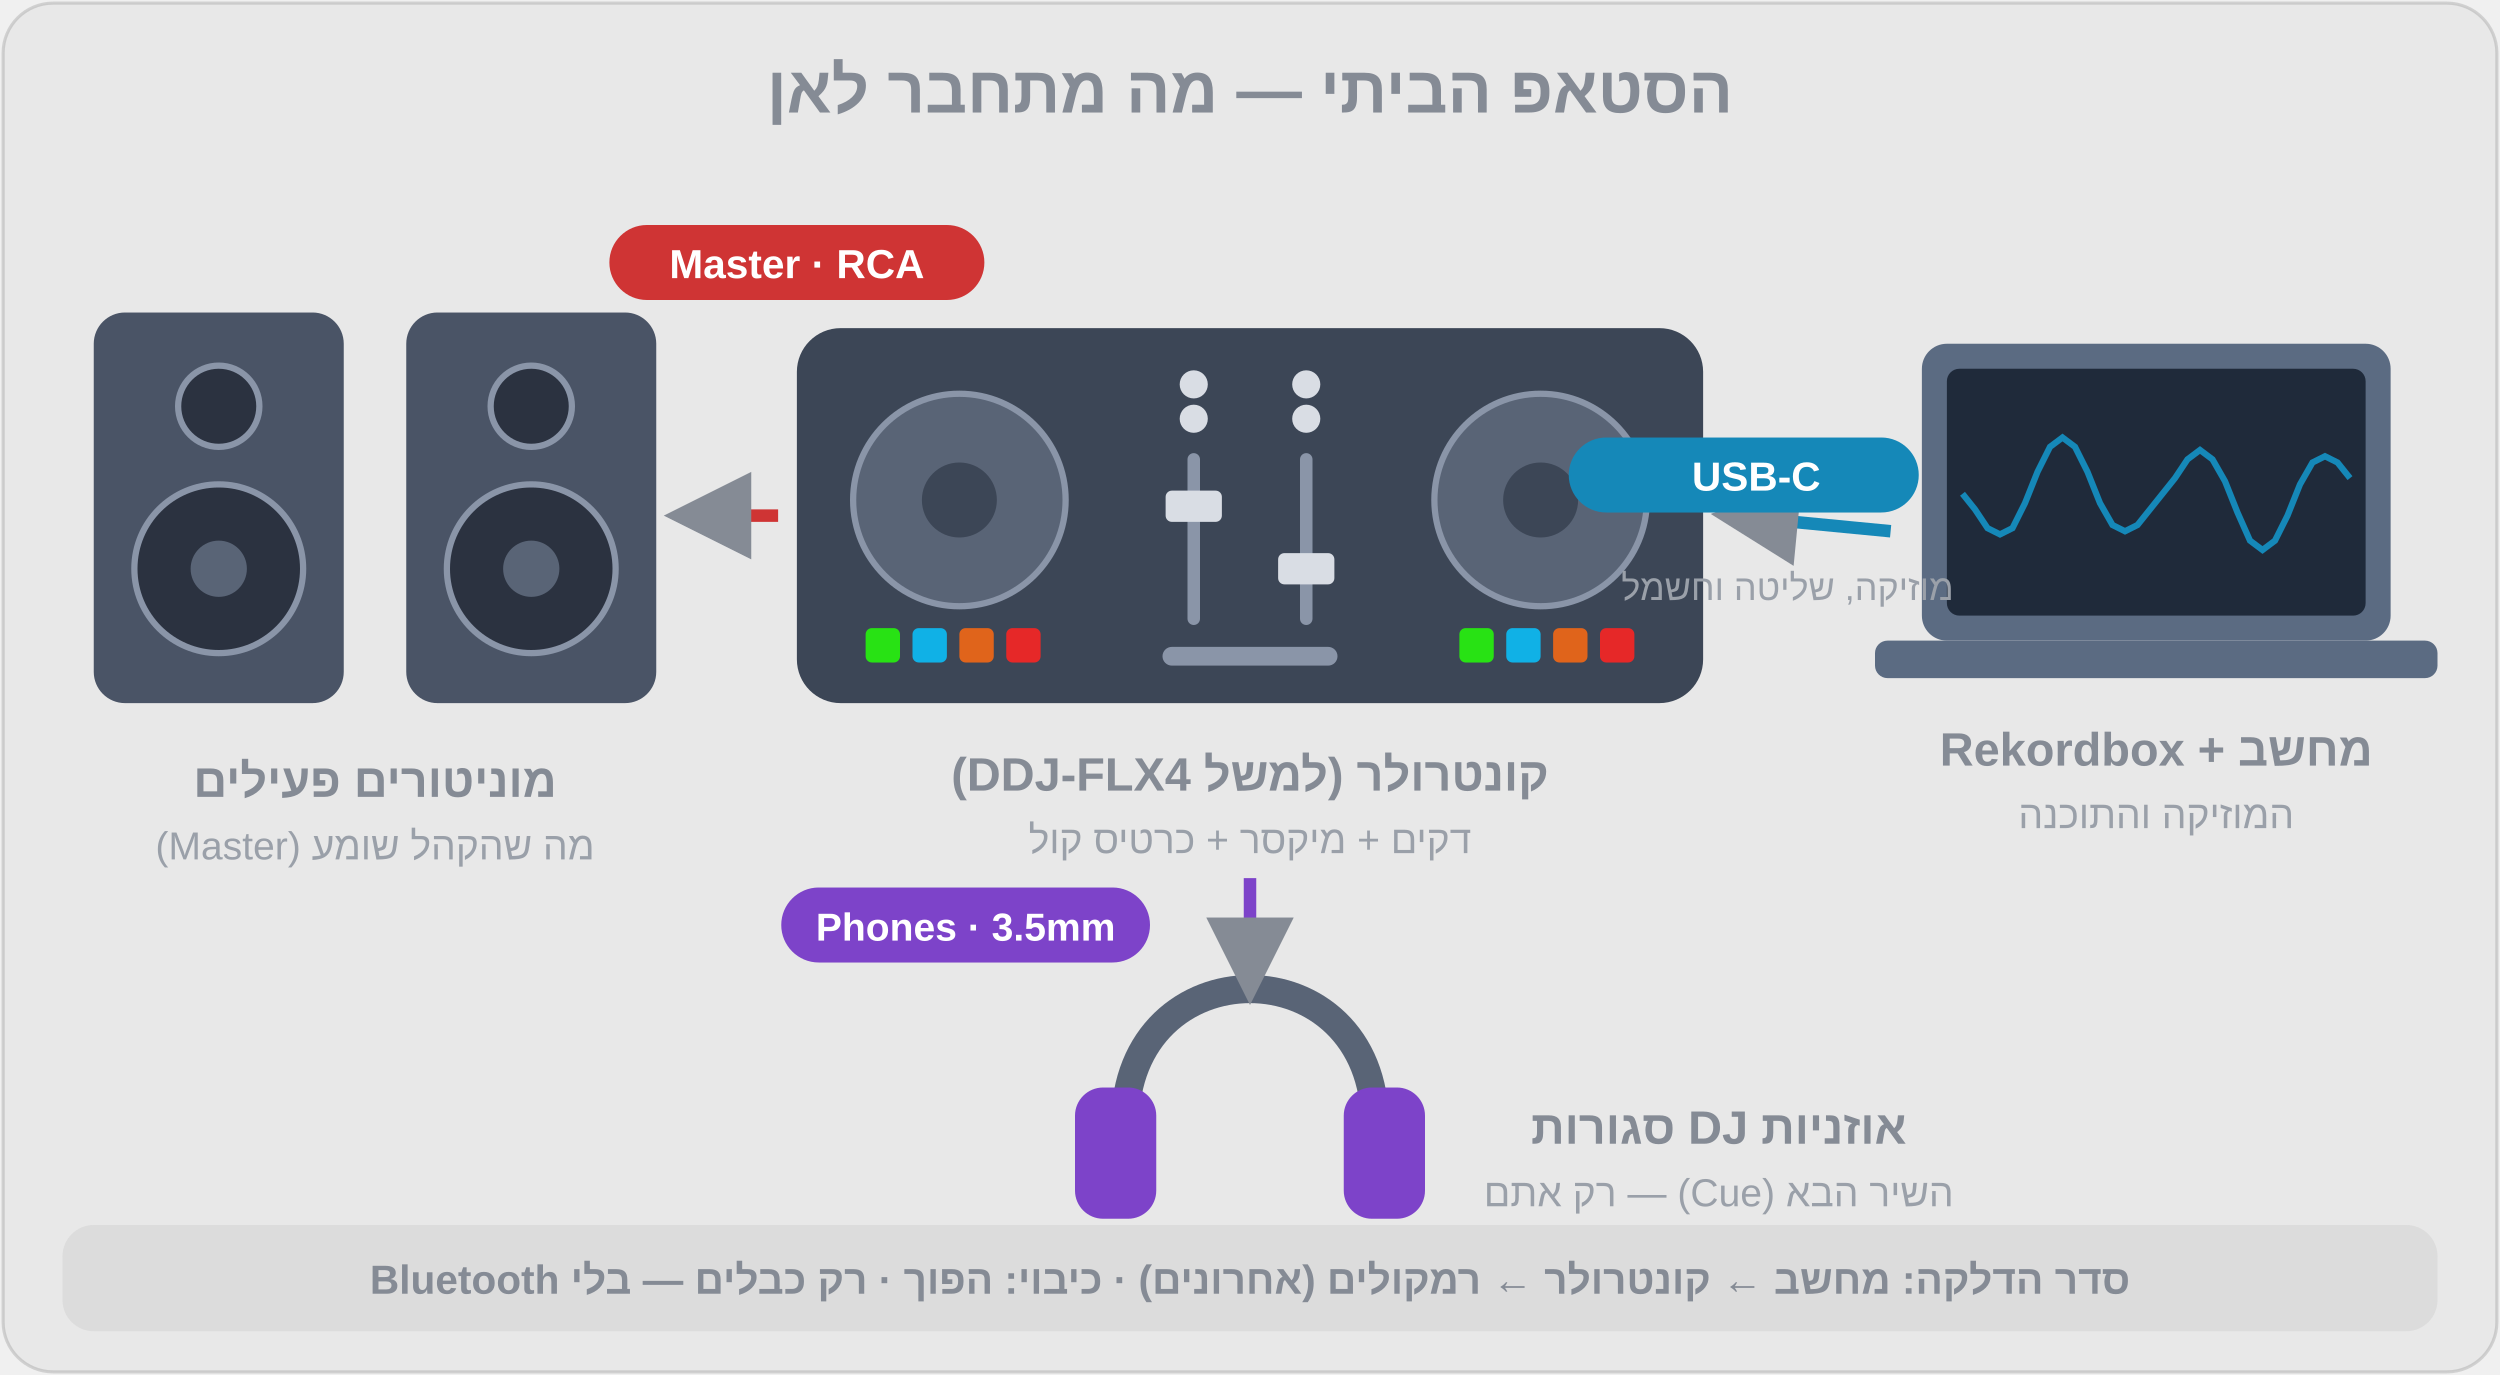
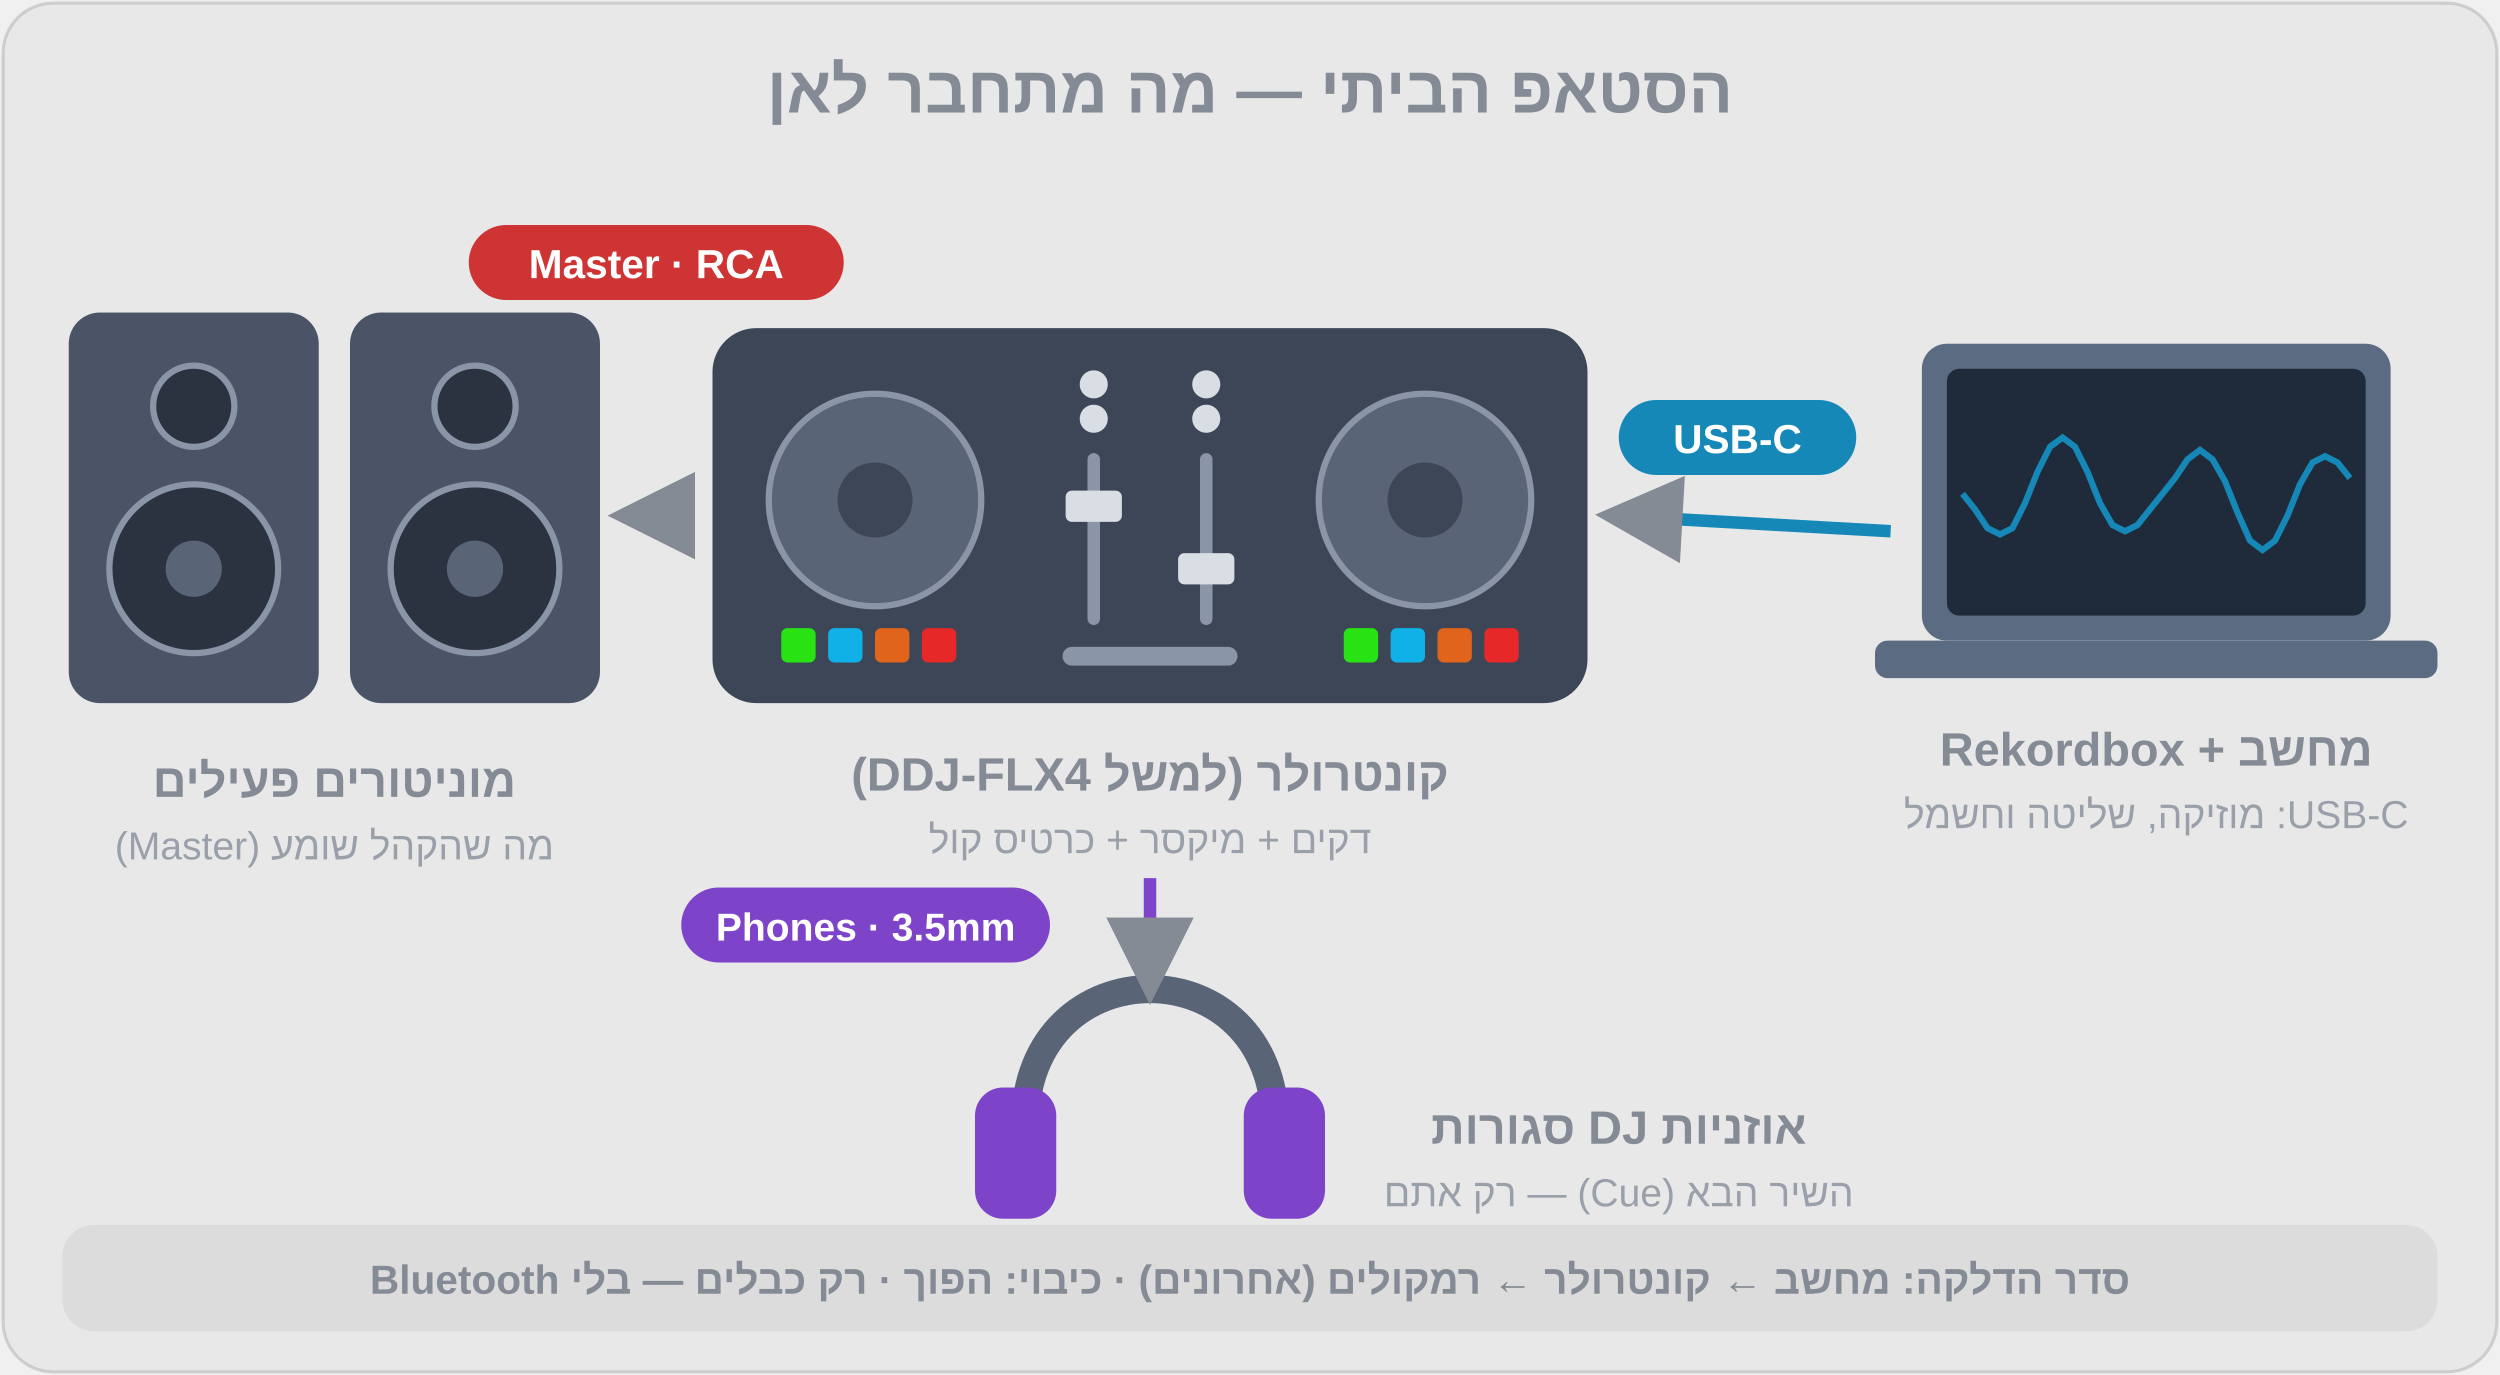
<svg xmlns="http://www.w3.org/2000/svg" viewBox="0 0 800 440" width="800" height="440" role="img" aria-labelledby="t d" font-family="Heebo, Rubik, Arial, sans-serif">
  <rect x="1" y="1" width="798" height="438" rx="16" fill="#7f7f7f" fill-opacity="0.07" stroke="#7f7f7f" stroke-opacity="0.28" />
  <defs>
    <marker id="arr" viewBox="0 0 10 10" refX="8" refY="5" markerWidth="7" markerHeight="7" orient="auto-start-reverse">
      <path d="M0,0 L10,5 L0,10 z" fill="#858b95" />
    </marker>
  </defs>
  <text x="400.0" y="36.0" font-size="21" fill="#858b95" text-anchor="middle" direction="rtl" font-weight="bold">הסטאפ הביתי — מה מתחבר לאן</text>
  <rect x="615.0" y="110.0" width="150.0" height="95.0" rx="8" fill="#5b6b82" />
  <rect x="623.0" y="118.0" width="134.0" height="79.0" rx="4" fill="#1f2a3a" />
  <polyline points="628,158 632,163 636,169 640,171 644,169 648,161 652,151 656,143 660,140 664,143 668,151 672,161 676,168 680,170 684,168 688,163 692,158 696,153 700,147 704,144 708,147 712,154 716,164 720,173 724,176 728,173 732,165 736,155 740,148 744,146 748,148 752,153" fill="none" stroke="#1588b8" stroke-width="2" />
  <rect x="600.0" y="205.0" width="180.0" height="12.0" rx="4" fill="#5b6b82" />
  <text x="690.0" y="245.0" font-size="15" fill="#858b95" text-anchor="middle" direction="rtl" font-weight="bold">מחשב + Rekordbox</text>
-   <text x="690.0" y="265.0" font-size="12.5" fill="#9aa0a9" text-anchor="middle" direction="rtl" font-weight="normal">המוזיקה והתוכנה</text>
-   <rect x="255.0" y="105.0" width="290.0" height="120.0" rx="14" fill="#3c4656" />
-   <circle cx="307" cy="160" r="34" fill="#596476" stroke="#8a95a8" stroke-width="2" />
-   <circle cx="307" cy="160" r="12" fill="#3c4656" />
-   <circle cx="493" cy="160" r="34" fill="#596476" stroke="#8a95a8" stroke-width="2" />
-   <circle cx="493" cy="160" r="12" fill="#3c4656" />
-   <rect x="380.0" y="145.0" width="4.0" height="55.0" rx="2" fill="#8a95a8" />
-   <rect x="373.0" y="157.0" width="18.0" height="10.0" rx="2" fill="#d9dde4" />
-   <rect x="416.0" y="145.0" width="4.0" height="55.0" rx="2" fill="#8a95a8" />
-   <rect x="409.0" y="177.0" width="18.0" height="10.0" rx="2" fill="#d9dde4" />
-   <circle cx="382.0" cy="123" r="4.5" fill="#d9dde4" />
-   <circle cx="382.0" cy="134" r="4.5" fill="#d9dde4" />
-   <circle cx="418.0" cy="123" r="4.5" fill="#d9dde4" />
-   <circle cx="418.0" cy="134" r="4.5" fill="#d9dde4" />
-   <rect x="372.0" y="207.0" width="56.0" height="6.0" rx="3" fill="#8a95a8" />
-   <rect x="277.0" y="201.0" width="11.0" height="11.0" rx="2" fill="#28E214" />
-   <rect x="292.0" y="201.0" width="11.0" height="11.0" rx="2" fill="#10B1E6" />
-   <rect x="307.0" y="201.0" width="11.0" height="11.0" rx="2" fill="#E0641B" />
-   <rect x="322.0" y="201.0" width="11.0" height="11.0" rx="2" fill="#E62828" />
-   <rect x="467.0" y="201.0" width="11.0" height="11.0" rx="2" fill="#28E214" />
-   <rect x="482.0" y="201.0" width="11.0" height="11.0" rx="2" fill="#10B1E6" />
-   <rect x="497.0" y="201.0" width="11.0" height="11.0" rx="2" fill="#E0641B" />
-   <rect x="512.0" y="201.0" width="11.0" height="11.0" rx="2" fill="#E62828" />
-   <text x="400.0" y="253.0" font-size="15" fill="#858b95" text-anchor="middle" direction="rtl" font-weight="bold">קונטרולר (למשל DDJ-FLX4)</text>
-   <text x="400.0" y="273.0" font-size="12.5" fill="#9aa0a9" text-anchor="middle" direction="rtl" font-weight="normal">דקים + מיקסר + כרטיס קול</text>
-   <rect x="30.0" y="100.0" width="80.0" height="125.0" rx="10" fill="#4a5466" />
-   <circle cx="70" cy="130" r="13" fill="#2b3240" stroke="#8a95a8" stroke-width="2" />
-   <circle cx="70" cy="182" r="27" fill="#2b3240" stroke="#8a95a8" stroke-width="2" />
-   <circle cx="70" cy="182" r="9" fill="#596476" />
-   <rect x="130.0" y="100.0" width="80.0" height="125.0" rx="10" fill="#4a5466" />
-   <circle cx="170" cy="130" r="13" fill="#2b3240" stroke="#8a95a8" stroke-width="2" />
-   <circle cx="170" cy="182" r="27" fill="#2b3240" stroke="#8a95a8" stroke-width="2" />
-   <circle cx="170" cy="182" r="9" fill="#596476" />
-   <text x="120.0" y="255.0" font-size="15" fill="#858b95" text-anchor="middle" direction="rtl" font-weight="bold">מוניטורים פעילים</text>
-   <text x="120.0" y="275.0" font-size="12.5" fill="#9aa0a9" text-anchor="middle" direction="rtl" font-weight="normal">מה שהקהל שומע (Master)</text>
-   <path d="M360,360 C360,302 440,302 440,360" fill="none" stroke="#596476" stroke-width="9" stroke-linecap="round" />
-   <rect x="344.0" y="348.0" width="26.0" height="42.0" rx="9" fill="#7d43c9" />
-   <rect x="430.0" y="348.0" width="26.0" height="42.0" rx="9" fill="#7d43c9" />
-   <text x="550.0" y="366.0" font-size="15" fill="#858b95" text-anchor="middle" direction="rtl" font-weight="bold">אוזניות DJ סגורות</text>
-   <text x="550.0" y="386.0" font-size="12.5" fill="#9aa0a9" text-anchor="middle" direction="rtl" font-weight="normal">השיר הבא (Cue) — רק אתם</text>
-   <path d="M605,170 L553,165" stroke="#1588b8" stroke-width="4" fill="none" marker-end="url(#arr)" />
-   <rect x="502.0" y="140.0" width="112.0" height="24.0" rx="12" fill="#1588b8" />
-   <text x="562.0" y="157.0" font-size="13" fill="#ffffff" text-anchor="middle" font-weight="bold">USB-C</text>
-   <text x="572.0" y="192.0" font-size="11.5" fill="#9aa0a9" text-anchor="middle" direction="rtl" font-weight="normal">מוזיקה, שליטה וחשמל</text>
-   <path d="M249,165 L218,165" stroke="#cf3434" stroke-width="4" fill="none" marker-end="url(#arr)" />
-   <rect x="195.0" y="72.0" width="120.0" height="24.0" rx="12" fill="#cf3434" />
-   <text x="255.0" y="89.0" font-size="13" fill="#ffffff" text-anchor="middle" font-weight="bold">Master · RCA</text>
-   <path d="M400.0,281 L400,316" stroke="#7d43c9" stroke-width="4" fill="none" marker-end="url(#arr)" />
-   <rect x="250.0" y="284.0" width="118.0" height="24.0" rx="12" fill="#7d43c9" />
-   <text x="309.0" y="301.0" font-size="12.5" fill="#ffffff" text-anchor="middle" font-weight="bold">Phones · 3.5mm</text>
+   <text x="690.0" y="265.0" font-size="12.5" fill="#9aa0a9" text-anchor="middle" direction="rtl" font-weight="normal">USB-C: מוזיקה, שליטה וחשמל</text>
+   <rect x="228.0" y="105.0" width="280.0" height="120.0" rx="14" fill="#3c4656" />
+   <circle cx="280" cy="160" r="34" fill="#596476" stroke="#8a95a8" stroke-width="2" />
+   <circle cx="280" cy="160" r="12" fill="#3c4656" />
+   <circle cx="456" cy="160" r="34" fill="#596476" stroke="#8a95a8" stroke-width="2" />
+   <circle cx="456" cy="160" r="12" fill="#3c4656" />
+   <rect x="348.0" y="145.0" width="4.0" height="55.0" rx="2" fill="#8a95a8" />
+   <rect x="341.0" y="157.0" width="18.0" height="10.0" rx="2" fill="#d9dde4" />
+   <rect x="384.0" y="145.0" width="4.0" height="55.0" rx="2" fill="#8a95a8" />
+   <rect x="377.0" y="177.0" width="18.0" height="10.0" rx="2" fill="#d9dde4" />
+   <circle cx="350.0" cy="123" r="4.5" fill="#d9dde4" />
+   <circle cx="350.0" cy="134" r="4.5" fill="#d9dde4" />
+   <circle cx="386.0" cy="123" r="4.5" fill="#d9dde4" />
+   <circle cx="386.0" cy="134" r="4.5" fill="#d9dde4" />
+   <rect x="340.0" y="207.0" width="56.0" height="6.0" rx="3" fill="#8a95a8" />
+   <rect x="250.0" y="201.0" width="11.0" height="11.0" rx="2" fill="#28E214" />
+   <rect x="265.0" y="201.0" width="11.0" height="11.0" rx="2" fill="#10B1E6" />
+   <rect x="280.0" y="201.0" width="11.0" height="11.0" rx="2" fill="#E0641B" />
+   <rect x="295.0" y="201.0" width="11.0" height="11.0" rx="2" fill="#E62828" />
+   <rect x="430.0" y="201.0" width="11.0" height="11.0" rx="2" fill="#28E214" />
+   <rect x="445.0" y="201.0" width="11.0" height="11.0" rx="2" fill="#10B1E6" />
+   <rect x="460.0" y="201.0" width="11.0" height="11.0" rx="2" fill="#E0641B" />
+   <rect x="475.0" y="201.0" width="11.0" height="11.0" rx="2" fill="#E62828" />
+   <text x="368.0" y="253.0" font-size="15" fill="#858b95" text-anchor="middle" direction="rtl" font-weight="bold">קונטרולר (למשל DDJ-FLX4)</text>
+   <text x="368.0" y="273.0" font-size="12.5" fill="#9aa0a9" text-anchor="middle" direction="rtl" font-weight="normal">דקים + מיקסר + כרטיס קול</text>
+   <rect x="22.0" y="100.0" width="80.0" height="125.0" rx="10" fill="#4a5466" />
+   <circle cx="62" cy="130" r="13" fill="#2b3240" stroke="#8a95a8" stroke-width="2" />
+   <circle cx="62" cy="182" r="27" fill="#2b3240" stroke="#8a95a8" stroke-width="2" />
+   <circle cx="62" cy="182" r="9" fill="#596476" />
+   <rect x="112.0" y="100.0" width="80.0" height="125.0" rx="10" fill="#4a5466" />
+   <circle cx="152" cy="130" r="13" fill="#2b3240" stroke="#8a95a8" stroke-width="2" />
+   <circle cx="152" cy="182" r="27" fill="#2b3240" stroke="#8a95a8" stroke-width="2" />
+   <circle cx="152" cy="182" r="9" fill="#596476" />
+   <text x="107.0" y="255.0" font-size="15" fill="#858b95" text-anchor="middle" direction="rtl" font-weight="bold">מוניטורים פעילים</text>
+   <text x="107.0" y="275.0" font-size="12.5" fill="#9aa0a9" text-anchor="middle" direction="rtl" font-weight="normal">מה שהקהל שומע (Master)</text>
+   <path d="M328,360 C328,302 408,302 408,360" fill="none" stroke="#596476" stroke-width="9" stroke-linecap="round" />
+   <rect x="312.0" y="348.0" width="26.0" height="42.0" rx="9" fill="#7d43c9" />
+   <rect x="398.0" y="348.0" width="26.0" height="42.0" rx="9" fill="#7d43c9" />
+   <text x="518.0" y="366.0" font-size="15" fill="#858b95" text-anchor="middle" direction="rtl" font-weight="bold">אוזניות DJ סגורות</text>
+   <text x="518.0" y="386.0" font-size="12.5" fill="#9aa0a9" text-anchor="middle" direction="rtl" font-weight="normal">השיר הבא (Cue) — רק אתם</text>
+   <path d="M605,170 L516,165" stroke="#1588b8" stroke-width="4" fill="none" marker-end="url(#arr)" />
+   <rect x="518.0" y="128.0" width="76.0" height="24.0" rx="12" fill="#1588b8" />
+   <text x="556.0" y="145.0" font-size="13" fill="#ffffff" text-anchor="middle" font-weight="bold">USB-C</text>
+   <path d="M222,165 L200,165" stroke="#cf3434" stroke-width="4" fill="none" marker-end="url(#arr)" />
+   <rect x="150.0" y="72.0" width="120.0" height="24.0" rx="12" fill="#cf3434" />
+   <text x="210.0" y="89.0" font-size="13" fill="#ffffff" text-anchor="middle" font-weight="bold">Master · RCA</text>
+   <path d="M368.0,281 L368,316" stroke="#7d43c9" stroke-width="4" fill="none" marker-end="url(#arr)" />
+   <rect x="218.0" y="284.0" width="118.0" height="24.0" rx="12" fill="#7d43c9" />
+   <text x="277.0" y="301.0" font-size="12.5" fill="#ffffff" text-anchor="middle" font-weight="bold">Phones · 3.5mm</text>
  <rect x="20.0" y="392.0" width="760.0" height="34.0" rx="10" fill="#7f7f7f" fill-opacity="0.12" />
  <text x="400.0" y="414.0" font-size="13" fill="#858b95" text-anchor="middle" direction="rtl" font-weight="bold">סדר הדלקה: מחשב ← קונטרולר ← רמקולים (אחרונים) · כיבוי: הפוך · רק כבלים — בלי Bluetooth</text>
</svg>
